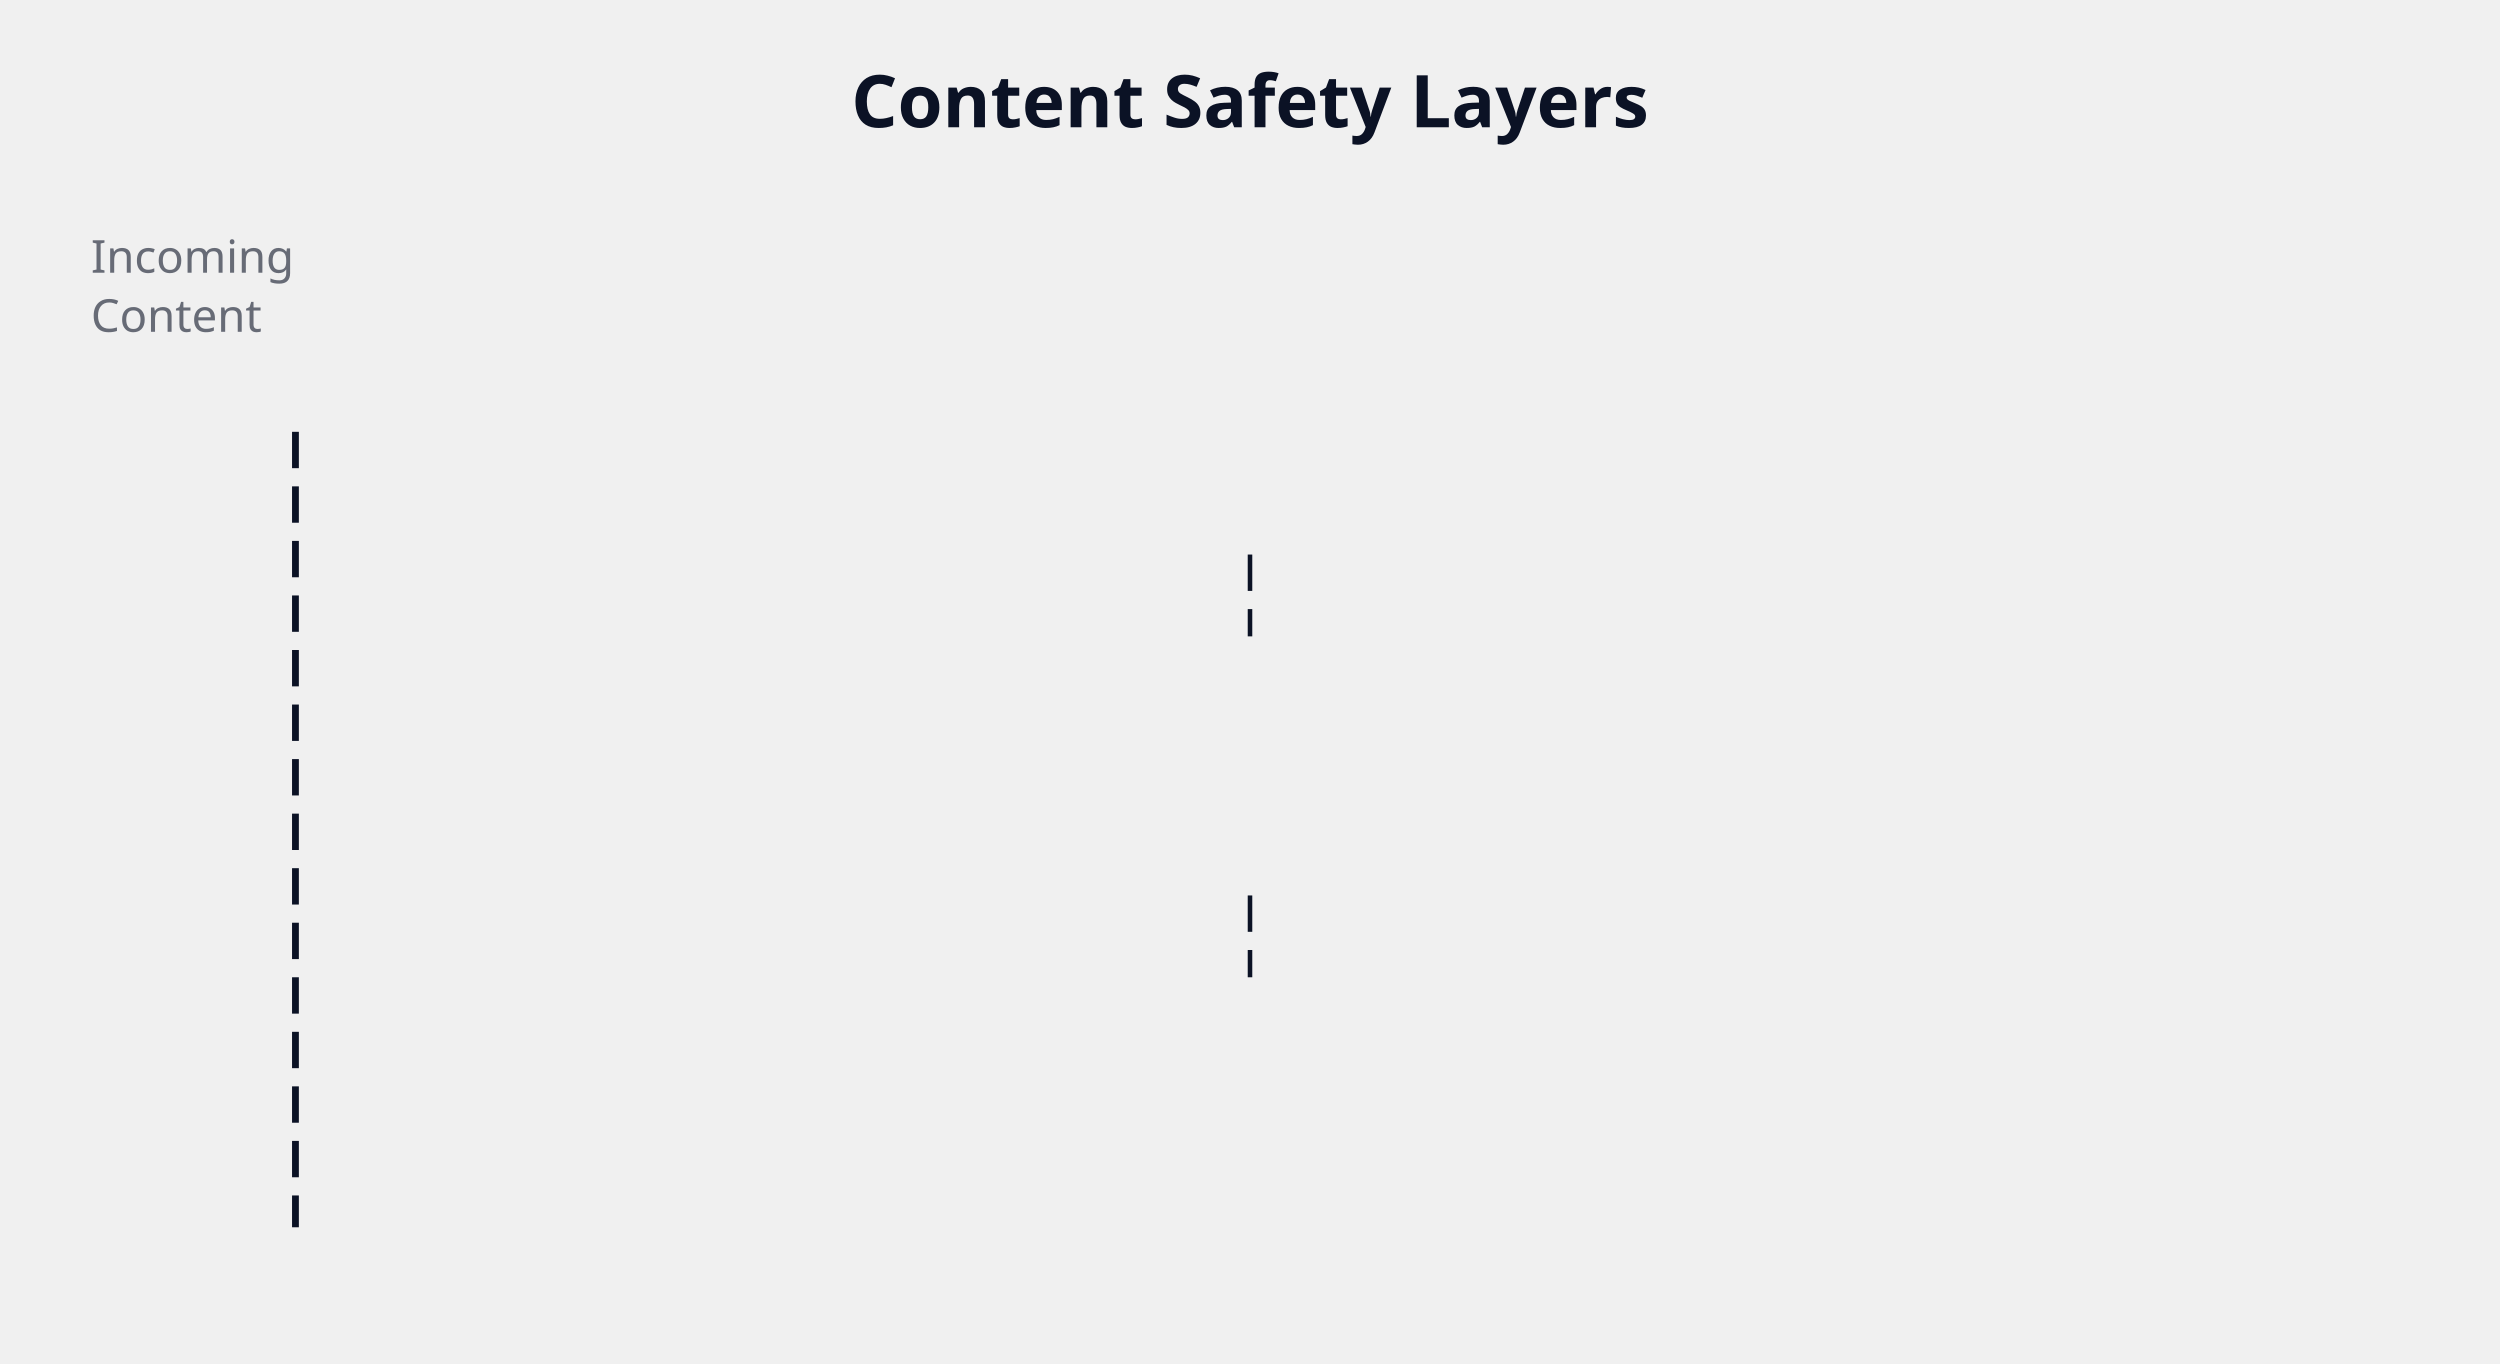
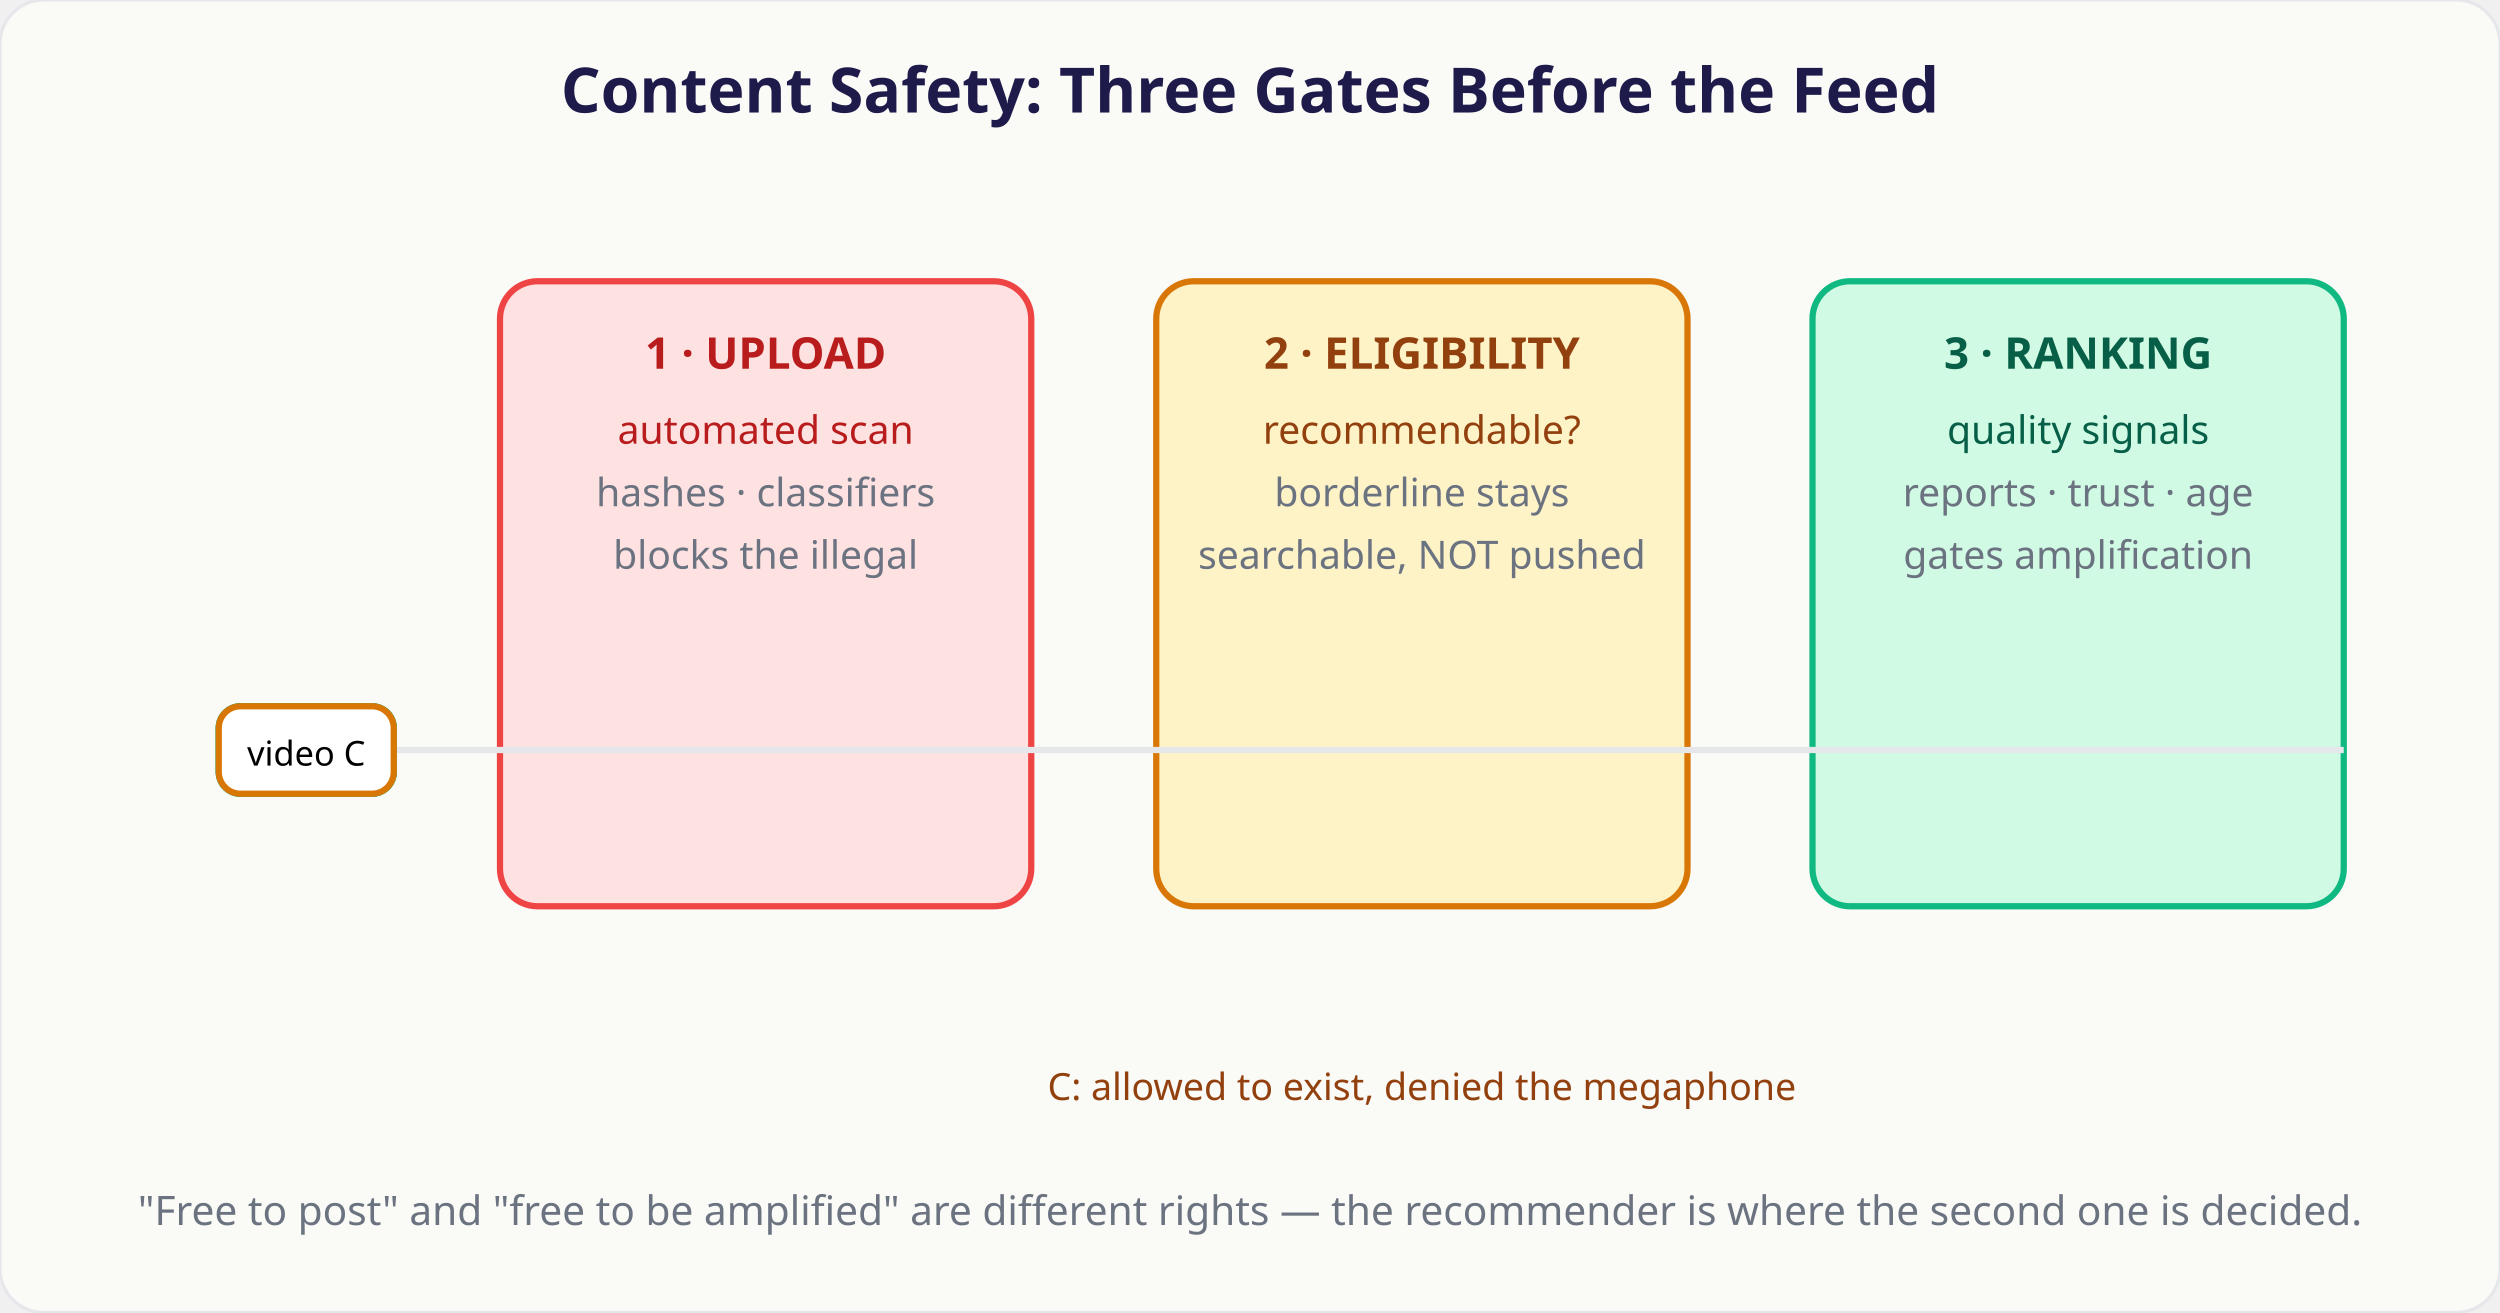
- <svg xmlns="http://www.w3.org/2000/svg" viewBox="0 0 550 300" font-family="system-ui, sans-serif">
+ <svg xmlns="http://www.w3.org/2000/svg" viewBox="0 0 800 420" font-family="system-ui,sans-serif">
  <style>
-     @keyframes fadeIn { 0% { opacity: 0; } 8% { opacity: 1; } 65% { opacity: 1; } 75% { opacity: 0; } 100% { opacity: 0; } }
-     @keyframes checkAppear { 0% { opacity: 0; } 8% { opacity: 1; } 65% { opacity: 1; } 75% { opacity: 0; } 100% { opacity: 0; } }
-     @keyframes flowDash { 0% { stroke-dashoffset: 16; } 10% { stroke-dashoffset: 0; } 65% { stroke-dashoffset: 0; } 75% { stroke-dashoffset: 16; } 100% { stroke-dashoffset: 16; } }
-     @keyframes xFadeIn { 0% { opacity: 0; } 8% { opacity: 1; } 65% { opacity: 1; } 75% { opacity: 0; } 100% { opacity: 0; } }
-     .layer { opacity: 0; }
-     .layer-1 { animation: fadeIn 18s ease-out 0.3s infinite; }
-     .layer-2 { animation: fadeIn 18s ease-out 0.7s infinite; }
-     .layer-3 { animation: fadeIn 18s ease-out 1.1s infinite; }
- 
-     .x-mark { opacity: 0; }
-     .x1 { animation: xFadeIn 18s ease-out 2.5s infinite; }
-     .x2 { animation: xFadeIn 18s ease-out 3.0s infinite; }
-     .x3 { animation: xFadeIn 18s ease-out 3.5s infinite; }
- 
-     .pass-check { opacity: 0; animation: checkAppear 18s ease-out 4s infinite; }
-     .flow-line { stroke-dasharray: 8,4; animation: flowDash 18s linear infinite; }
+     .item{animation:go 5s linear infinite}
+     .item2{animation:go 5s linear infinite;animation-delay:1.6s}
+     .item3{animation:stop3 5s linear infinite;animation-delay:3.2s}
+     @keyframes go{0%{transform:translateX(0);opacity:0}6%{opacity:1}30%{transform:translateX(180px)}60%{transform:translateX(390px)}92%{opacity:1}100%{transform:translateX(600px);opacity:0}}
+     @keyframes stop3{0%{transform:translateX(0);opacity:0}6%{opacity:1}30%{transform:translateX(180px)}55%,70%{transform:translateX(330px);opacity:1}85%,100%{transform:translateX(330px) translateY(90px);opacity:0}}
  </style>
-   <text x="275" y="28" text-anchor="middle" font-size="16" font-weight="bold" fill="#0b1225">Content Safety Layers</text>
-   <text x="20" y="60" font-size="10" fill="#0b1225" opacity="0.6">Incoming</text>
-   <text x="20" y="73" font-size="10" fill="#0b1225" opacity="0.6">Content</text>
-   <line class="flow-line" x1="65" y1="95" x2="65" y2="270" stroke="#0b1225" stroke-width="1.5" />
-   <g class="layer layer-1">
-     <rect x="85" y="65" width="380" height="55" rx="8" fill="#ef4444" fill-opacity="0.12" stroke="#ef4444" stroke-width="2" />
-     <rect x="85" y="65" width="6" height="55" rx="3" fill="#ef4444" />
-     <text x="110" y="86" font-size="12" font-weight="bold" fill="#ef4444">Layer 1: Content Moderation</text>
-     <text x="110" y="104" font-size="10" fill="#0b1225" opacity="0.7">Classify &amp; remove harmful content (hate, CSAM, violence)</text>
-     <g class="x-mark x1">
-       <circle cx="500" cy="92" r="14" fill="#ef4444" opacity="0.15" />
-       <text x="500" y="98" text-anchor="middle" font-size="18" fill="#ef4444" font-weight="bold">✗</text>
-     </g>
+   <rect width="800" height="420" rx="14" fill="#FAFAF7" stroke="#E5E7EB" />
+   <text x="400" y="36" text-anchor="middle" font-size="20" font-weight="700" fill="#1E1B4B">Content Safety: Three Gates Before the Feed</text>
+   <g text-anchor="middle" font-size="12.5">
+     <rect x="160" y="90" width="170" height="200" rx="12" fill="#FEE2E2" stroke="#EF4444" stroke-width="2" />
+     <text x="245" y="118" font-size="14" font-weight="800" fill="#B91C1C">1 · UPLOAD</text>
+     <text x="245" y="142" fill="#B91C1C">automated scan</text>
+     <text x="245" y="162" fill="#6B7280">hashes · classifiers</text>
+     <text x="245" y="182" fill="#6B7280">blocks the illegal</text>
+     <rect x="370" y="90" width="170" height="200" rx="12" fill="#FEF3C7" stroke="#D97706" stroke-width="2" />
+     <text x="455" y="118" font-size="14" font-weight="800" fill="#92400E">2 · ELIGIBILITY</text>
+     <text x="455" y="142" fill="#92400E">recommendable?</text>
+     <text x="455" y="162" fill="#6B7280">borderline stays</text>
+     <text x="455" y="182" fill="#6B7280">searchable, NOT pushed</text>
+     <rect x="580" y="90" width="170" height="200" rx="12" fill="#D1FAE5" stroke="#10B981" stroke-width="2" />
+     <text x="665" y="118" font-size="14" font-weight="800" fill="#065F46">3 · RANKING</text>
+     <text x="665" y="142" fill="#065F46">quality signals</text>
+     <text x="665" y="162" fill="#6B7280">reports · trust · age</text>
+     <text x="665" y="182" fill="#6B7280">gates amplification</text>
  </g>
-   <line class="flow-line" x1="275" y1="122" x2="275" y2="140" stroke="#0b1225" stroke-width="1" />
-   <g class="layer layer-2">
-     <rect x="85" y="140" width="380" height="55" rx="8" fill="#f59e0b" fill-opacity="0.12" stroke="#f59e0b" stroke-width="2" />
-     <rect x="85" y="140" width="6" height="55" rx="3" fill="#f59e0b" />
-     <text x="110" y="161" font-size="12" font-weight="bold" fill="#f59e0b">Layer 2: Recommendation Filtering</text>
-     <text x="110" y="179" font-size="10" fill="#0b1225" opacity="0.7">Don't recommend borderline content (clickbait, misinformation)</text>
-     <g class="x-mark x2">
-       <circle cx="500" cy="167" r="14" fill="#f59e0b" opacity="0.15" />
-       <text x="500" y="173" text-anchor="middle" font-size="18" fill="#f59e0b" font-weight="bold">✗</text>
-     </g>
+   <line x1="70" y1="240" x2="750" y2="240" stroke="#E5E7EB" stroke-width="2" />
+   <g class="item">
+     <rect x="70" y="226" width="56" height="28" rx="7" fill="#FFFFFF" stroke="#10B981" stroke-width="2" />
+     <text x="98" y="245" text-anchor="middle" font-size="11">video A</text>
  </g>
-   <line class="flow-line" x1="275" y1="197" x2="275" y2="215" stroke="#0b1225" stroke-width="1" />
-   <g class="layer layer-3">
-     <rect x="85" y="215" width="380" height="55" rx="8" fill="#0c8383" fill-opacity="0.12" stroke="#0c8383" stroke-width="2" />
-     <rect x="85" y="215" width="6" height="55" rx="3" fill="#0c8383" />
-     <text x="110" y="236" font-size="12" font-weight="bold" fill="#0c8383">Layer 3: Contextual Safety</text>
-     <text x="110" y="254" font-size="10" fill="#0b1225" opacity="0.7">Context-dependent filtering (age, region, sensitivity)</text>
-     <g class="x-mark x3">
-       <circle cx="500" cy="242" r="14" fill="#0c8383" opacity="0.15" />
-       <text x="500" y="248" text-anchor="middle" font-size="18" fill="#0c8383" font-weight="bold">✗</text>
-     </g>
+   <g class="item2">
+     <rect x="70" y="226" width="56" height="28" rx="7" fill="#FFFFFF" stroke="#10B981" stroke-width="2" />
+     <text x="98" y="245" text-anchor="middle" font-size="11">video B</text>
  </g>
-   <g class="pass-check">
-     <line x1="275" y1="272" x2="275" y2="292" stroke="#3bc4a1" stroke-width="2" />
-     <text x="275" y="295" text-anchor="middle" font-size="20" fill="#3bc4a1">✓</text>
-     <text x="330" y="295" font-size="10" fill="#3bc4a1" font-weight="600">Safe to recommend</text>
+   <g class="item3">
+     <rect x="70" y="226" width="56" height="28" rx="7" fill="#FFFFFF" stroke="#D97706" stroke-width="2" />
+     <text x="98" y="245" text-anchor="middle" font-size="11">video C</text>
  </g>
-   <g class="pass-check">
-     <text x="520" y="92" text-anchor="middle" font-size="8" fill="#ef4444">~2%</text>
-     <text x="520" y="167" text-anchor="middle" font-size="8" fill="#f59e0b">~5%</text>
-     <text x="520" y="242" text-anchor="middle" font-size="8" fill="#0c8383">~3%</text>
-   </g>
+   <text x="455" y="352" text-anchor="middle" font-size="12" fill="#92400E">C: allowed to exist, denied the megaphone</text>
+   <text x="400" y="392" text-anchor="middle" font-size="13" fill="#6B7280">"Free to post" and "free to be amplified" are different rights — the recommender is where the second one is decided.</text>
</svg>
